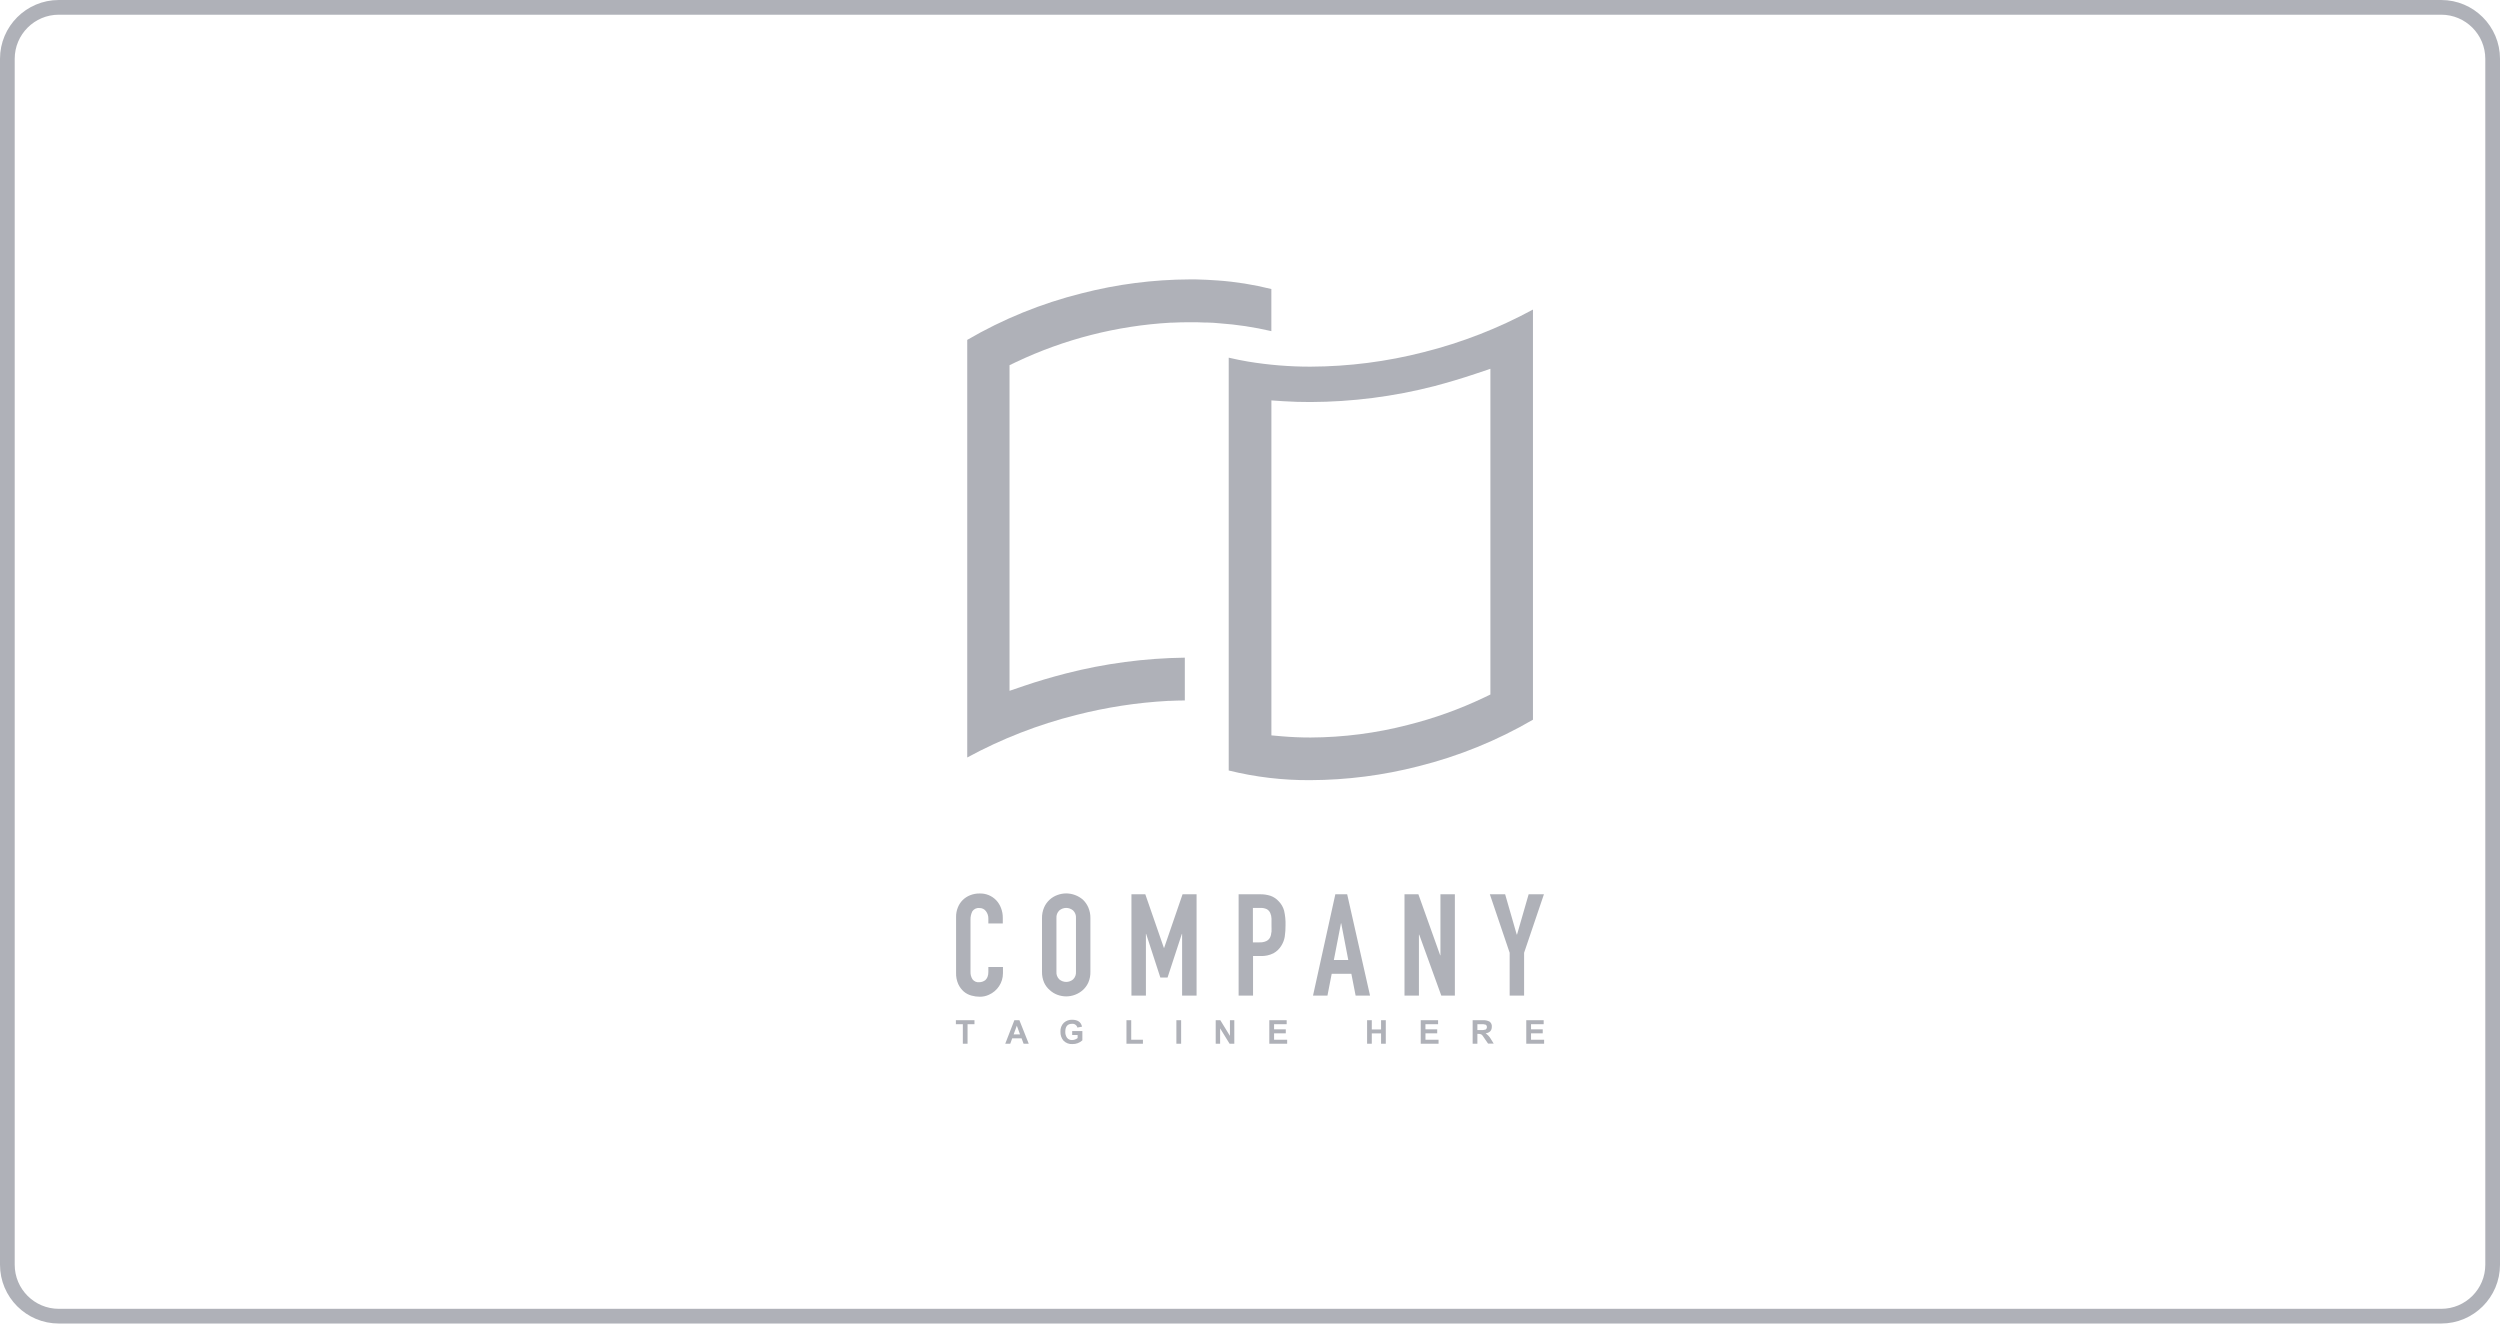
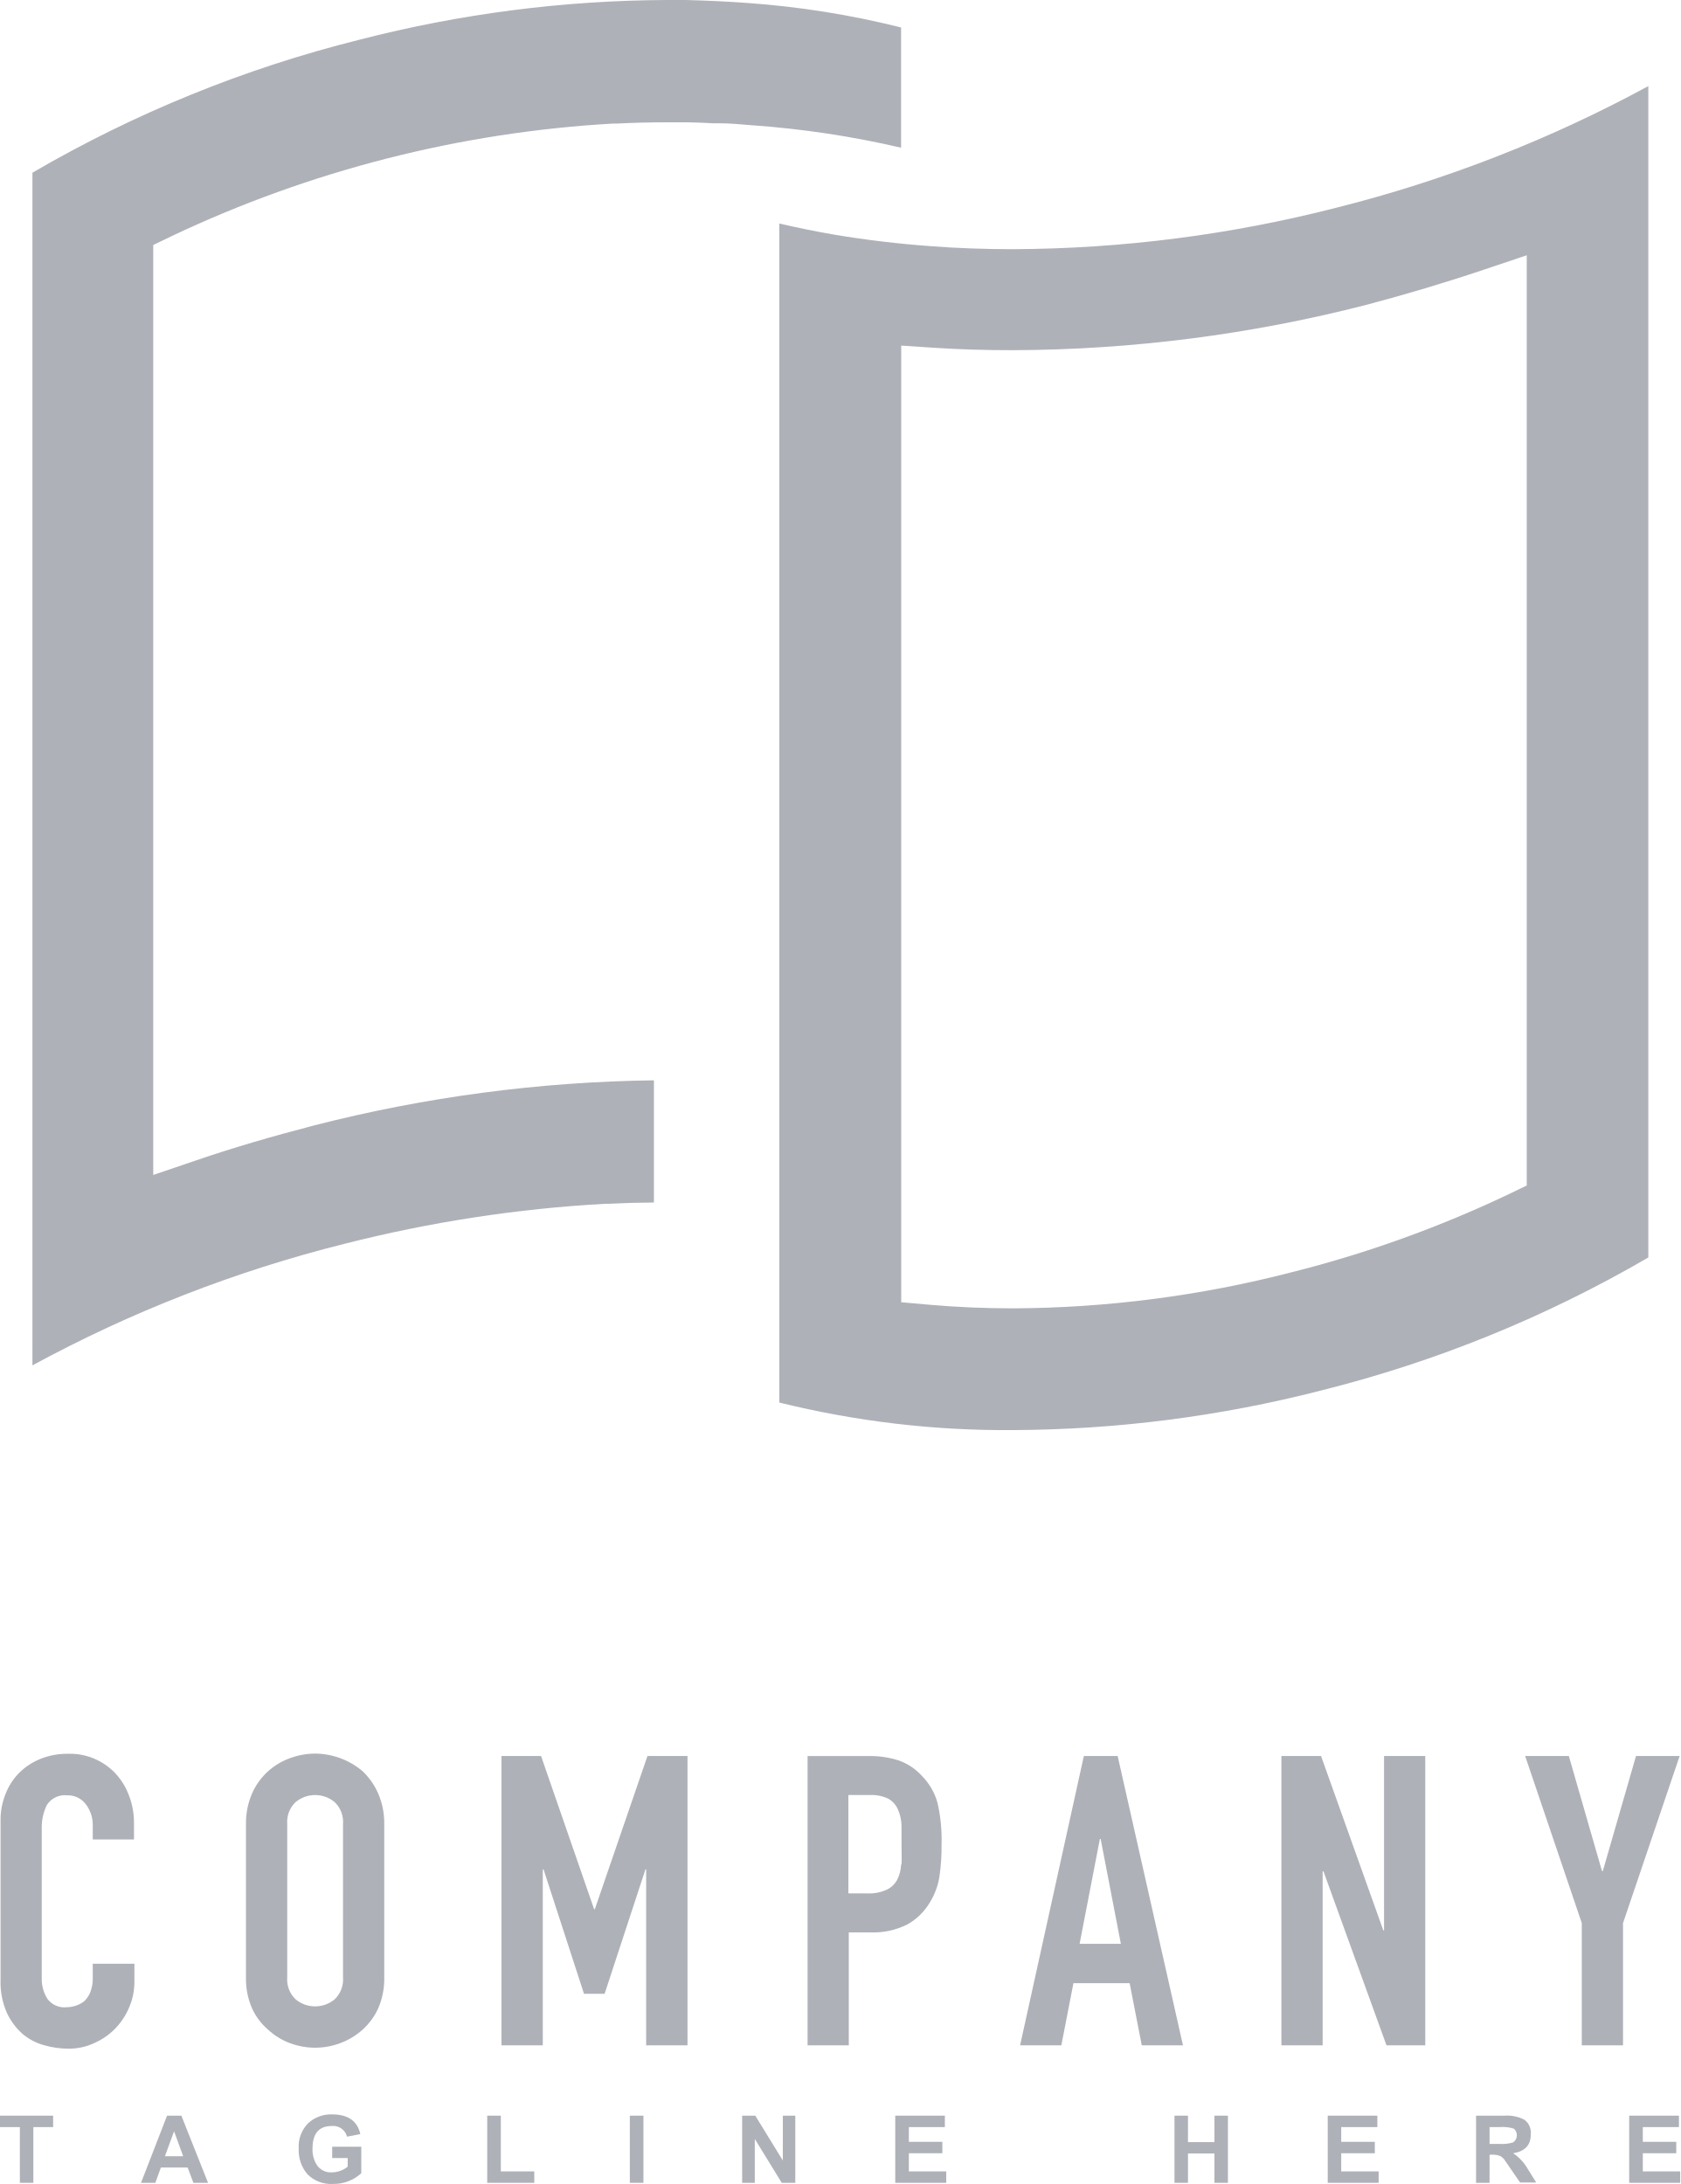
- <svg xmlns="http://www.w3.org/2000/svg" width="170" height="90" fill="none">
-   <rect x=".5" y=".5" width="169" height="89" rx="3.5" stroke="#AFB1B8" />
-   <path d="M81.977 21.934h.137c.253 0 .526.026.796.049 1.193.084 2.377.262 3.542.534v-2.863c-1.2-.301-2.422-.496-3.655-.583A29.228 29.228 0 0081.319 19h-.427c-2.475.01-4.94.327-7.336.946-2.73.68-5.351 1.747-7.784 3.166v28.397a31.635 31.635 0 017.42-2.892 32.36 32.36 0 016.228-.956h.083c.352-.018.703-.028 1.065-.03v-2.91a34.329 34.329 0 00-8.095 1.076c-.98.255-1.925.53-2.813.834l-1.012.344V24.833l.433-.208a28.276 28.276 0 0110.516-2.683.628.628 0 01.09 0c.403-.02.808-.03 1.205-.03h.455c.21.005.42.01.63.023z" fill="#AFB1B8" />
-   <path d="M89.11 24.933a25.923 25.923 0 01-4.234-.344c-.45-.076-.893-.167-1.323-.267v28.072c1.82.45 3.69.67 5.565.656a29.943 29.943 0 007.337-.944 29.809 29.809 0 007.786-3.166V21.05a31.767 31.767 0 01-7.417 2.893c-2.52.648-5.111.98-7.713.99zm11.225.485l1.012-.34v22.148l-.433.209a27.746 27.746 0 01-5.173 1.859c-2.163.56-4.387.847-6.62.857-.668 0-1.33-.028-1.973-.084l-.693-.061V27.228l.807.054a28.38 28.38 0 001.854.056c2.835-.01 5.659-.372 8.406-1.078.944-.25 1.882-.529 2.813-.842zM67.737 61.212a1.491 1.491 0 00-1.126-.455 1.674 1.674 0 00-.65.122 1.464 1.464 0 00-.832.842c-.08.2-.119.413-.116.628v3.794c-.01.267.042.533.149.778.09.194.219.368.38.509.151.127.329.22.52.27.185.051.376.078.567.078.211.002.42-.043.612-.132a1.598 1.598 0 00.96-1.465v-.425h-.993v.339a.88.88 0 01-.058.338.608.608 0 01-.144.213.697.697 0 01-.415.145.504.504 0 01-.465-.203.898.898 0 01-.132-.509v-3.537c-.006-.196.036-.39.122-.567a.507.507 0 01.485-.229.526.526 0 01.443.214.806.806 0 01.164.508v.328h.982v-.386a1.79 1.79 0 00-.121-.664 1.56 1.56 0 00-.332-.534zM73.629 61.17a1.765 1.765 0 00-1.128-.418c-.202.001-.403.037-.592.107a1.56 1.56 0 00-.908.842c-.1.232-.15.482-.145.735v3.639c-.006.255.043.51.145.745.09.195.22.369.384.508.152.14.33.25.524.32.19.07.39.106.592.107a1.714 1.714 0 001.128-.427c.158-.142.285-.315.374-.508.102-.235.151-.49.144-.745v-3.64a1.77 1.77 0 00-.144-.734 1.641 1.641 0 00-.374-.532zm-.463 4.904a.656.656 0 01-.197.527.727.727 0 01-.934 0 .65.65 0 01-.197-.526v-3.64a.653.653 0 01.197-.526.726.726 0 01.934 0 .652.652 0 01.197.527v3.639zM81.367 67.7v-6.89h-.953l-1.253 3.647h-.017l-1.263-3.646h-.943v6.888h.984v-4.19h.017l.964 2.962h.491l.971-2.962h.018v4.19h.984zM86.958 61.294c-.151-.17-.343-.3-.556-.377a2.184 2.184 0 00-.714-.106h-1.462v6.888h.981v-2.69h.506c.307.014.611-.05.886-.188a1.43 1.43 0 00.539-.527c.113-.183.19-.387.225-.6.038-.259.056-.52.053-.783.01-.33-.023-.661-.096-.984a1.467 1.467 0 00-.362-.633zm-.506 2.1a.866.866 0 01-.091.359.553.553 0 01-.253.241 1.007 1.007 0 01-.463.087h-.448v-2.342h.506a.941.941 0 01.443.086.556.556 0 01.23.255c.054.12.083.251.086.384v.457c0 .16.01.326 0 .473h-.01zM91.608 60.81h-.805l-1.518 6.89h.982l.288-1.48h1.338l.289 1.48h.981l-1.555-6.89zm-.906 4.471l.483-2.497h.018l.48 2.497h-.981zM97.95 64.96h-.018l-1.482-4.15h-.944v6.89h.981v-4.143h.02l1.5 4.142h.924V60.81h-.981v4.15zM103.948 60.81l-.79 2.74h-.02l-.789-2.74h-1.04l1.348 3.978v2.911h.982v-2.911l1.348-3.977h-1.039zM65 69.645h.473v1.327h.321v-1.327h.47v-.272H65v.272zM68.977 69.373l-.62 1.599h.341l.132-.364h.638l.136.364h.35l-.636-1.6h-.341zm-.05.966l.217-.593.217.593h-.435zM72.908 70.382h.37v.206a.613.613 0 01-.38.135.404.404 0 01-.34-.153.67.67 0 01-.118-.417c0-.356.154-.534.46-.534a.337.337 0 01.362.255l.316-.061c-.068-.313-.293-.47-.678-.47a.804.804 0 00-.559.205.78.78 0 00-.23.615.872.872 0 00.205.6.776.776 0 00.607.234.96.96 0 00.678-.254v-.63h-.693v.27zM76.923 69.373h-.324v1.599h1.12V70.7h-.796v-1.327zM80.317 69.373h-.323v1.599h.323v-1.6zM83.636 70.44l-.655-1.067h-.313v1.599h.3v-1.045l.643 1.045h.322v-1.6h-.297v1.069zM86.637 70.268h.797v-.272h-.797v-.351h.857v-.272h-1.181v1.599h1.214V70.7h-.89v-.432zM93.912 70.003h-.63v-.63h-.32v1.599h.32v-.7h.63v.7h.322v-1.6h-.322v.631zM96.93 70.268h.8v-.272h-.8v-.351h.86v-.272H96.61v1.599h1.212V70.7h-.89v-.432zM101.023 70.268c.279-.044.42-.191.42-.445a.38.38 0 00-.157-.356.903.903 0 00-.468-.094h-.678v1.599h.322v-.669h.063a.433.433 0 01.2.036c.047.029.086.069.114.117l.349.508h.384l-.195-.312a1.11 1.11 0 00-.354-.384zm-.324-.222h-.237v-.401h.253a.838.838 0 01.326.038.212.212 0 01.046.255.213.213 0 01-.061.07.915.915 0 01-.327.038zM104.11 70.268h.796v-.272h-.796v-.351h.86v-.272h-1.184v1.599H105V70.7h-.89v-.432z" fill="#AFB1B8" />
+ <svg xmlns="http://www.w3.org/2000/svg" width="40" height="52" viewBox="0 0 40 52" fill="none">
+   <path d="M16.977 2.935H17.114C17.367 2.935 17.64 2.96 17.91 2.983C19.103 3.067 20.287 3.246 21.452 3.517V0.654C20.253 0.353 19.03 0.158 17.797 0.071C17.329 0.036 16.83 0.013 16.319 0H15.892C13.417 0.009 10.953 0.327 8.556 0.946C5.825 1.627 3.205 2.693 0.772 4.112V32.509C3.114 31.236 5.607 30.264 8.191 29.617C10.232 29.097 12.318 28.776 14.419 28.661H14.503C14.855 28.643 15.206 28.633 15.568 28.631V25.722C12.837 25.757 10.119 26.118 7.473 26.797C6.494 27.052 5.548 27.326 4.66 27.631L3.648 27.975V5.833L4.08 5.625C7.382 4.06 10.952 3.149 14.597 2.942C14.627 2.94 14.657 2.94 14.688 2.942C15.09 2.922 15.495 2.912 15.892 2.912H16.327H16.347C16.557 2.917 16.767 2.922 16.977 2.935Z" fill="#AFB1B8" />
+   <path d="M24.111 5.933C23.445 5.933 22.788 5.91 22.153 5.861C21.394 5.805 20.615 5.714 19.876 5.589C19.426 5.513 18.983 5.421 18.553 5.322V33.394C20.374 33.844 22.243 34.065 24.118 34.05C26.593 34.039 29.057 33.723 31.455 33.106C34.185 32.424 36.807 31.358 39.241 29.94V2.05C36.899 3.322 34.407 4.294 31.824 4.943C29.303 5.591 26.712 5.923 24.111 5.933ZM35.335 6.418L36.347 6.078V28.226L35.914 28.435C34.255 29.224 32.522 29.847 30.741 30.294C28.578 30.853 26.354 31.141 24.121 31.151C23.453 31.151 22.79 31.123 22.148 31.067L21.455 31.006V28.318V8.229L22.262 8.282C22.849 8.32 23.456 8.338 24.116 8.338C26.951 8.328 29.775 7.966 32.522 7.26C33.466 7.011 34.404 6.731 35.335 6.418Z" fill="#AFB1B8" />
+   <path d="M2.737 42.212C2.592 42.061 2.416 41.943 2.222 41.864C2.028 41.786 1.82 41.749 1.611 41.757C1.389 41.754 1.168 41.796 0.961 41.879C0.772 41.955 0.6 42.068 0.455 42.212C0.312 42.357 0.201 42.53 0.129 42.721C0.05 42.92 0.01 43.134 0.013 43.349V47.143C0.004 47.41 0.055 47.676 0.162 47.921C0.251 48.115 0.381 48.289 0.541 48.43C0.693 48.557 0.871 48.649 1.062 48.699C1.247 48.751 1.438 48.778 1.629 48.778C1.84 48.78 2.05 48.735 2.241 48.646C2.431 48.563 2.603 48.444 2.747 48.295C2.888 48.148 3.001 47.975 3.079 47.786C3.16 47.595 3.201 47.389 3.2 47.181V46.756H2.208V47.095C2.211 47.21 2.192 47.325 2.15 47.433C2.118 47.514 2.069 47.587 2.006 47.647C1.945 47.696 1.874 47.733 1.799 47.756C1.732 47.778 1.662 47.79 1.591 47.791C1.503 47.802 1.413 47.788 1.331 47.753C1.249 47.717 1.179 47.66 1.126 47.588C1.032 47.435 0.986 47.258 0.994 47.079V43.542C0.988 43.346 1.03 43.151 1.116 42.975C1.167 42.895 1.24 42.831 1.326 42.791C1.412 42.75 1.507 42.735 1.601 42.746C1.687 42.743 1.772 42.761 1.849 42.798C1.926 42.836 1.993 42.891 2.044 42.96C2.155 43.106 2.213 43.285 2.208 43.468V43.797H3.19V43.41C3.192 43.183 3.151 42.958 3.069 42.746C2.995 42.547 2.883 42.366 2.737 42.212Z" fill="#AFB1B8" />
+   <path d="M8.629 42.169C8.313 41.902 7.914 41.755 7.501 41.752C7.299 41.753 7.098 41.789 6.909 41.859C6.716 41.928 6.538 42.033 6.385 42.169C6.221 42.317 6.09 42.498 6.001 42.701C5.901 42.932 5.851 43.183 5.856 43.436V47.075C5.849 47.331 5.899 47.585 6.001 47.82C6.09 48.015 6.222 48.189 6.385 48.328C6.537 48.469 6.715 48.578 6.909 48.649C7.098 48.718 7.299 48.755 7.501 48.755C7.703 48.755 7.903 48.719 8.093 48.649C8.29 48.577 8.472 48.468 8.629 48.328C8.787 48.186 8.915 48.013 9.003 47.82C9.105 47.585 9.154 47.331 9.148 47.075V43.436C9.152 43.183 9.103 42.932 9.003 42.701C8.915 42.5 8.788 42.319 8.629 42.169ZM8.166 47.075C8.174 47.172 8.161 47.269 8.127 47.36C8.093 47.451 8.039 47.534 7.969 47.601C7.838 47.711 7.673 47.771 7.502 47.771C7.331 47.771 7.166 47.711 7.035 47.601C6.965 47.534 6.911 47.451 6.877 47.36C6.843 47.269 6.83 47.172 6.838 47.075V43.436C6.83 43.339 6.843 43.241 6.877 43.15C6.911 43.059 6.965 42.977 7.035 42.909C7.166 42.799 7.331 42.739 7.502 42.739C7.673 42.739 7.838 42.799 7.969 42.909C8.039 42.977 8.093 43.059 8.127 43.15C8.161 43.241 8.174 43.339 8.166 43.436V47.075Z" fill="#AFB1B8" />
+   <path d="M16.367 48.699V41.81H15.414L14.161 45.457H14.144L12.881 41.81H11.938V48.699H12.922V44.509H12.94L13.903 47.471H14.394L15.366 44.509H15.383V48.699H16.367Z" fill="#AFB1B8" />
+   <path d="M21.958 42.294C21.806 42.124 21.615 41.994 21.401 41.917C21.171 41.843 20.93 41.806 20.688 41.811H19.226V48.699H20.207V46.009H20.713C21.02 46.023 21.324 45.958 21.599 45.821C21.822 45.697 22.008 45.515 22.138 45.294C22.251 45.111 22.328 44.907 22.363 44.694C22.401 44.435 22.419 44.173 22.416 43.911C22.425 43.58 22.393 43.25 22.32 42.927C22.254 42.689 22.13 42.471 21.958 42.294ZM21.452 44.394C21.448 44.519 21.417 44.641 21.361 44.753C21.305 44.859 21.216 44.944 21.108 44.994C20.963 45.059 20.804 45.089 20.645 45.081H20.197V42.739H20.703C20.856 42.731 21.008 42.761 21.146 42.825C21.247 42.883 21.328 42.972 21.376 43.08C21.43 43.201 21.459 43.331 21.462 43.464C21.462 43.608 21.462 43.761 21.462 43.921C21.462 44.081 21.472 44.247 21.462 44.394H21.452Z" fill="#AFB1B8" />
+   <path d="M26.608 41.81H25.803L24.285 48.699H25.267L25.555 47.219H26.893L27.182 48.699H28.163L26.608 41.81ZM25.702 46.281L26.185 43.784H26.203L26.684 46.281H25.702Z" fill="#AFB1B8" />
+   <path d="M32.95 45.961H32.932L31.45 41.81H30.506V48.699H31.488V44.557H31.508L33.008 48.699H33.931V41.81H32.95V45.961Z" fill="#AFB1B8" />
+   <path d="M38.948 41.81L38.158 44.549H38.138L37.349 41.81H36.309L37.657 45.788V48.699H38.639V45.788L39.987 41.81H38.948Z" fill="#AFB1B8" />
+   <path d="M0 50.645H0.473V51.972H0.794V50.645H1.265V50.373H0V50.645Z" fill="#AFB1B8" />
+   <path d="M3.977 50.373L3.357 51.972H3.698L3.83 51.608H4.467L4.604 51.972H4.953L4.318 50.373H3.977ZM3.926 51.339L4.144 50.746L4.361 51.339H3.926Z" fill="#AFB1B8" />
+   <path d="M7.908 51.382H8.277V51.588C8.169 51.675 8.036 51.722 7.898 51.723C7.833 51.727 7.769 51.715 7.71 51.688C7.651 51.661 7.599 51.621 7.559 51.57C7.474 51.449 7.432 51.302 7.44 51.153C7.44 50.797 7.594 50.619 7.9 50.619C7.981 50.611 8.062 50.633 8.128 50.679C8.194 50.726 8.242 50.795 8.262 50.873L8.578 50.812C8.51 50.5 8.285 50.342 7.9 50.342C7.695 50.337 7.495 50.41 7.341 50.548C7.261 50.628 7.198 50.724 7.159 50.83C7.119 50.937 7.103 51.05 7.111 51.163C7.102 51.382 7.175 51.597 7.316 51.764C7.394 51.844 7.489 51.907 7.594 51.947C7.699 51.988 7.811 52.005 7.923 51.998C8.173 52.005 8.417 51.913 8.601 51.743V51.113H7.908V51.382Z" fill="#AFB1B8" />
+   <path d="M11.923 50.373H11.599V51.972H12.719V51.7H11.923V50.373Z" fill="#AFB1B8" />
+   <path d="M15.318 50.373H14.994V51.972H15.318V50.373Z" fill="#AFB1B8" />
+   <path d="M18.637 51.441L17.981 50.373H17.668V51.972H17.969V50.927L18.611 51.972H18.933V50.373H18.637V51.441Z" fill="#AFB1B8" />
+   <path d="M21.637 51.268H22.434V50.996H21.637V50.645H22.494V50.373H21.313V51.972H22.527V51.7H21.637V51.268Z" fill="#AFB1B8" />
+   <path d="M28.912 51.003H28.282V50.373H27.961V51.972H28.282V51.273H28.912V51.972H29.233V50.373H28.912V51.003Z" fill="#AFB1B8" />
+   <path d="M31.93 51.268H32.73V50.996H31.93V50.645H32.79V50.373H31.609V51.972H32.821V51.7H31.93V51.268Z" fill="#AFB1B8" />
+   <path d="M36.023 51.268C36.301 51.224 36.443 51.077 36.443 50.823C36.451 50.755 36.441 50.686 36.413 50.623C36.386 50.56 36.342 50.506 36.286 50.467C36.142 50.394 35.98 50.361 35.818 50.373H35.14V51.972H35.462V51.303H35.525C35.593 51.299 35.662 51.311 35.725 51.339C35.772 51.368 35.811 51.408 35.839 51.456L36.188 51.964H36.572L36.377 51.652C36.291 51.497 36.17 51.366 36.023 51.268ZM35.699 51.046H35.462V50.645H35.715C35.825 50.636 35.936 50.649 36.041 50.683C36.064 50.703 36.083 50.729 36.095 50.758C36.107 50.787 36.113 50.818 36.111 50.849C36.11 50.88 36.101 50.911 36.087 50.938C36.072 50.966 36.051 50.99 36.026 51.008C35.92 51.041 35.81 51.053 35.699 51.046Z" fill="#AFB1B8" />
+   <path d="M39.11 51.268H39.906V50.996H39.11V50.645H39.97V50.373H38.786V51.972H40V51.7H39.11V51.268Z" fill="#AFB1B8" />
</svg>
